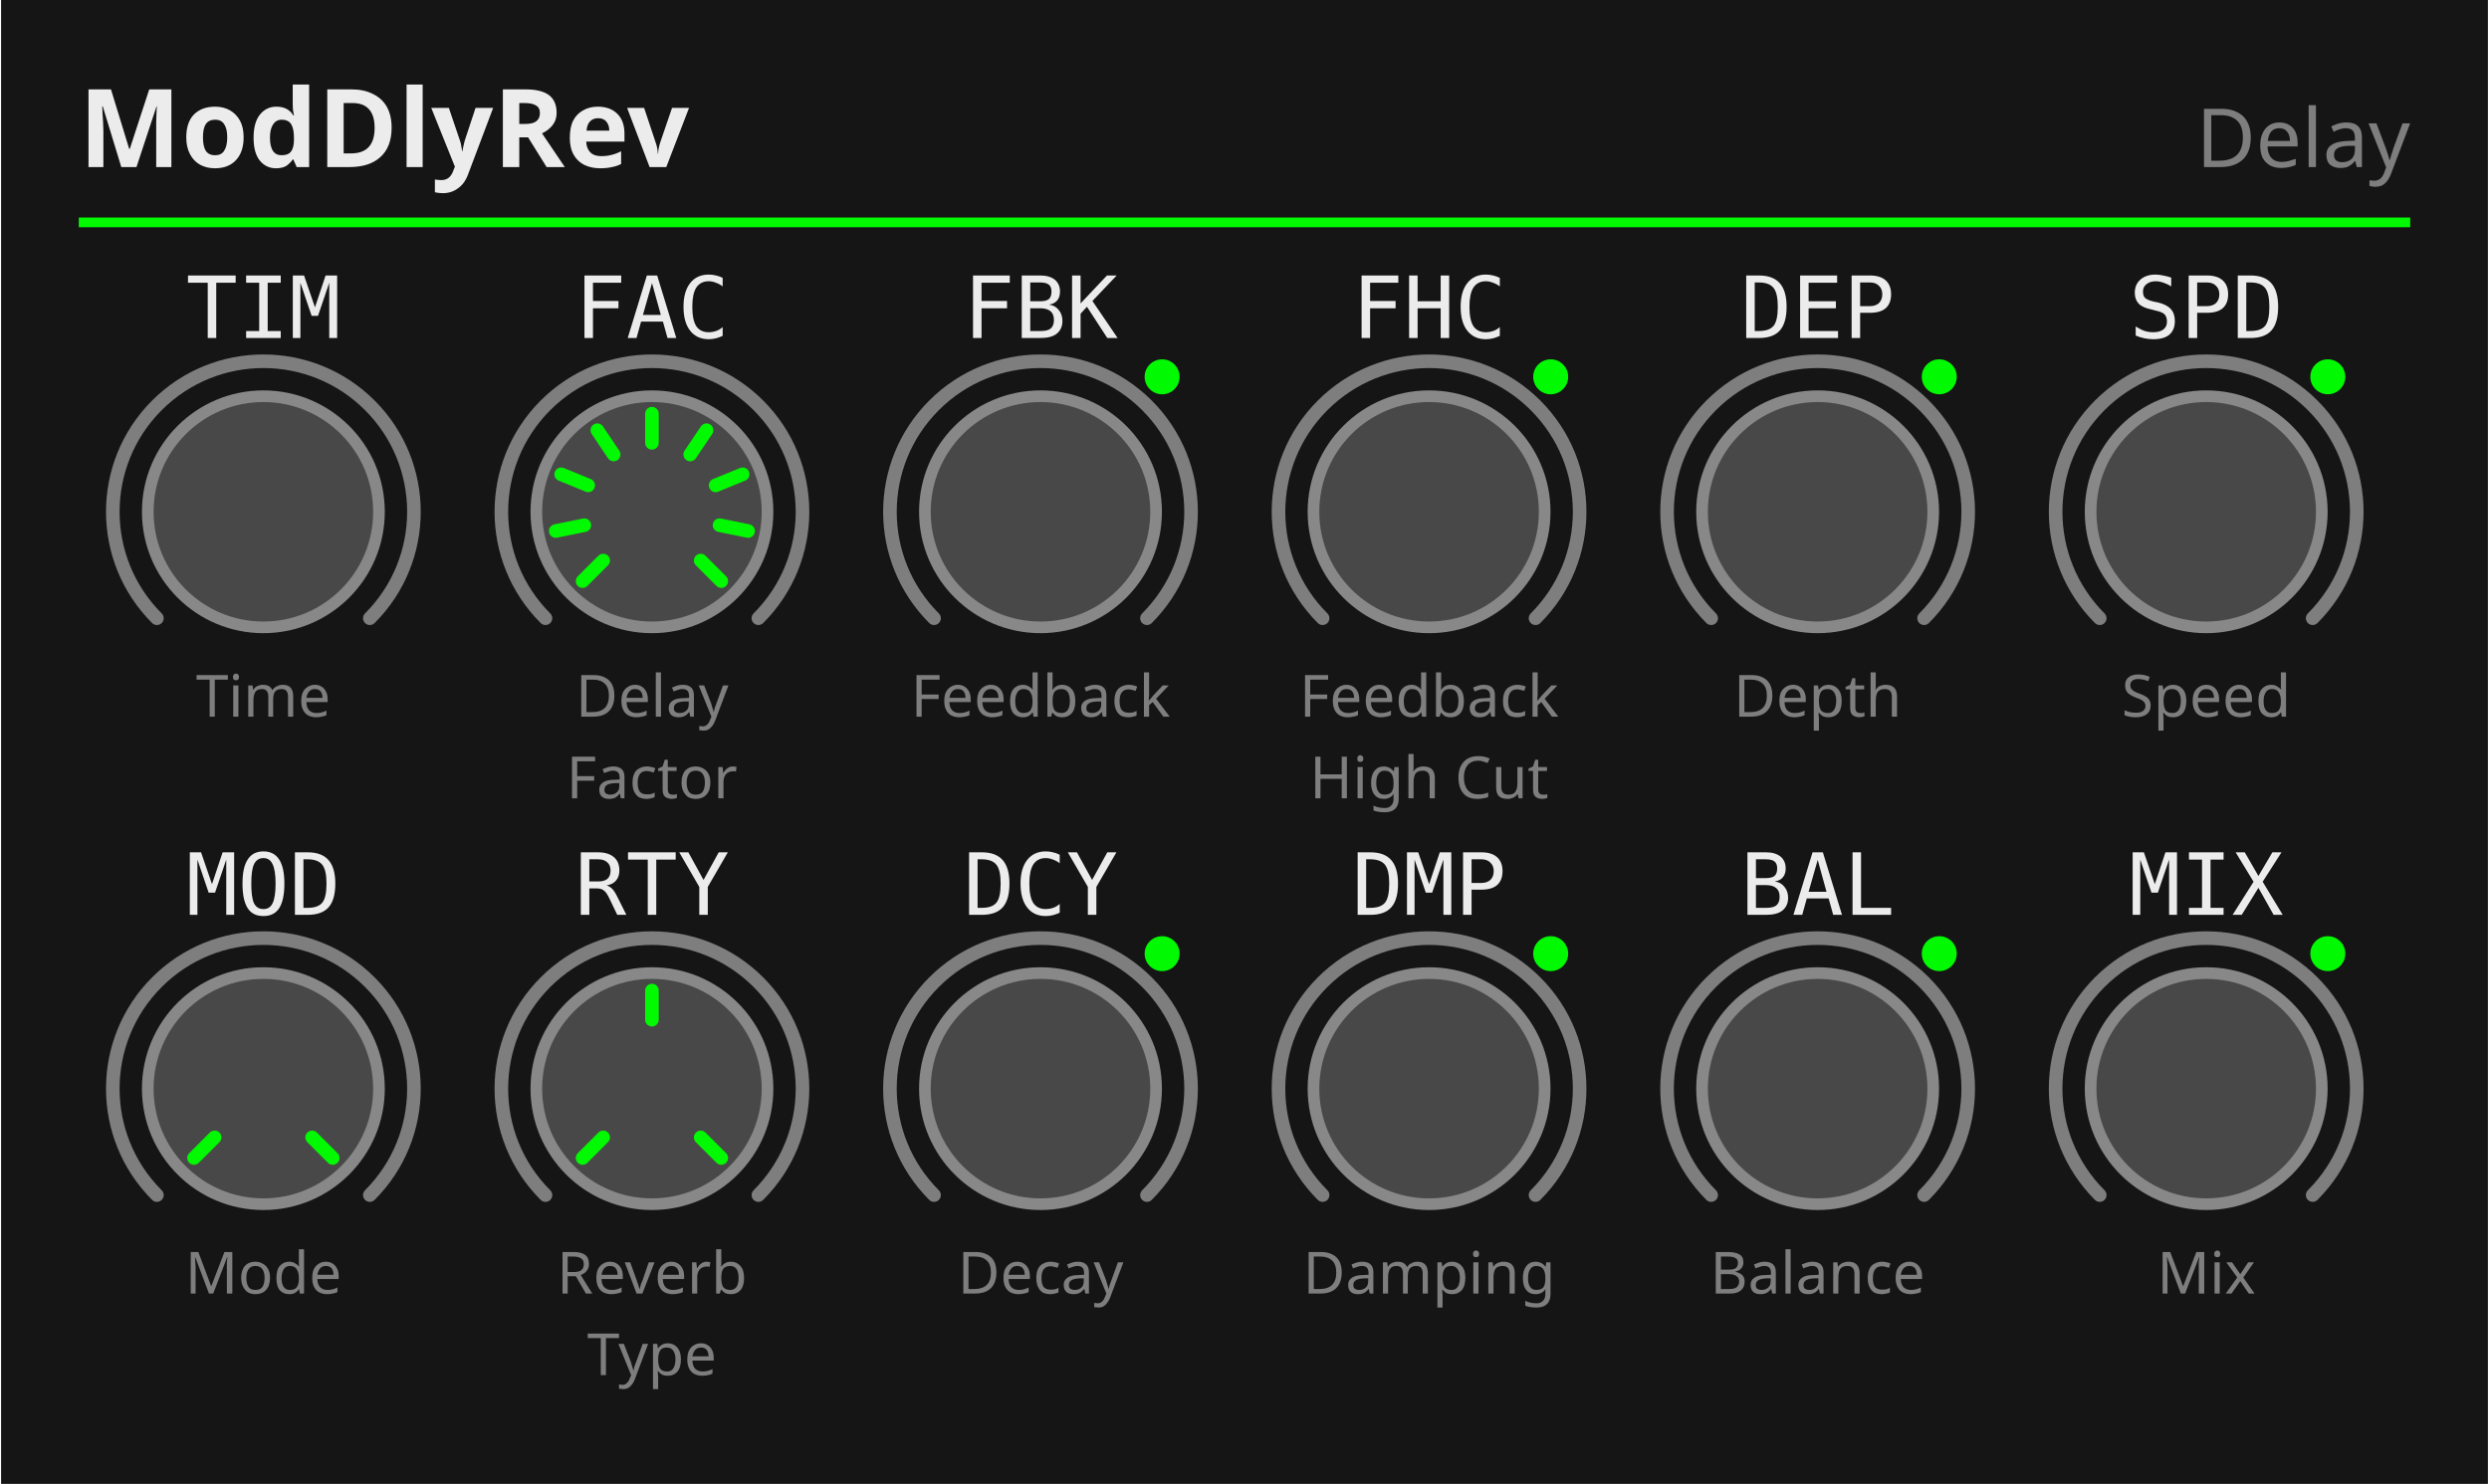
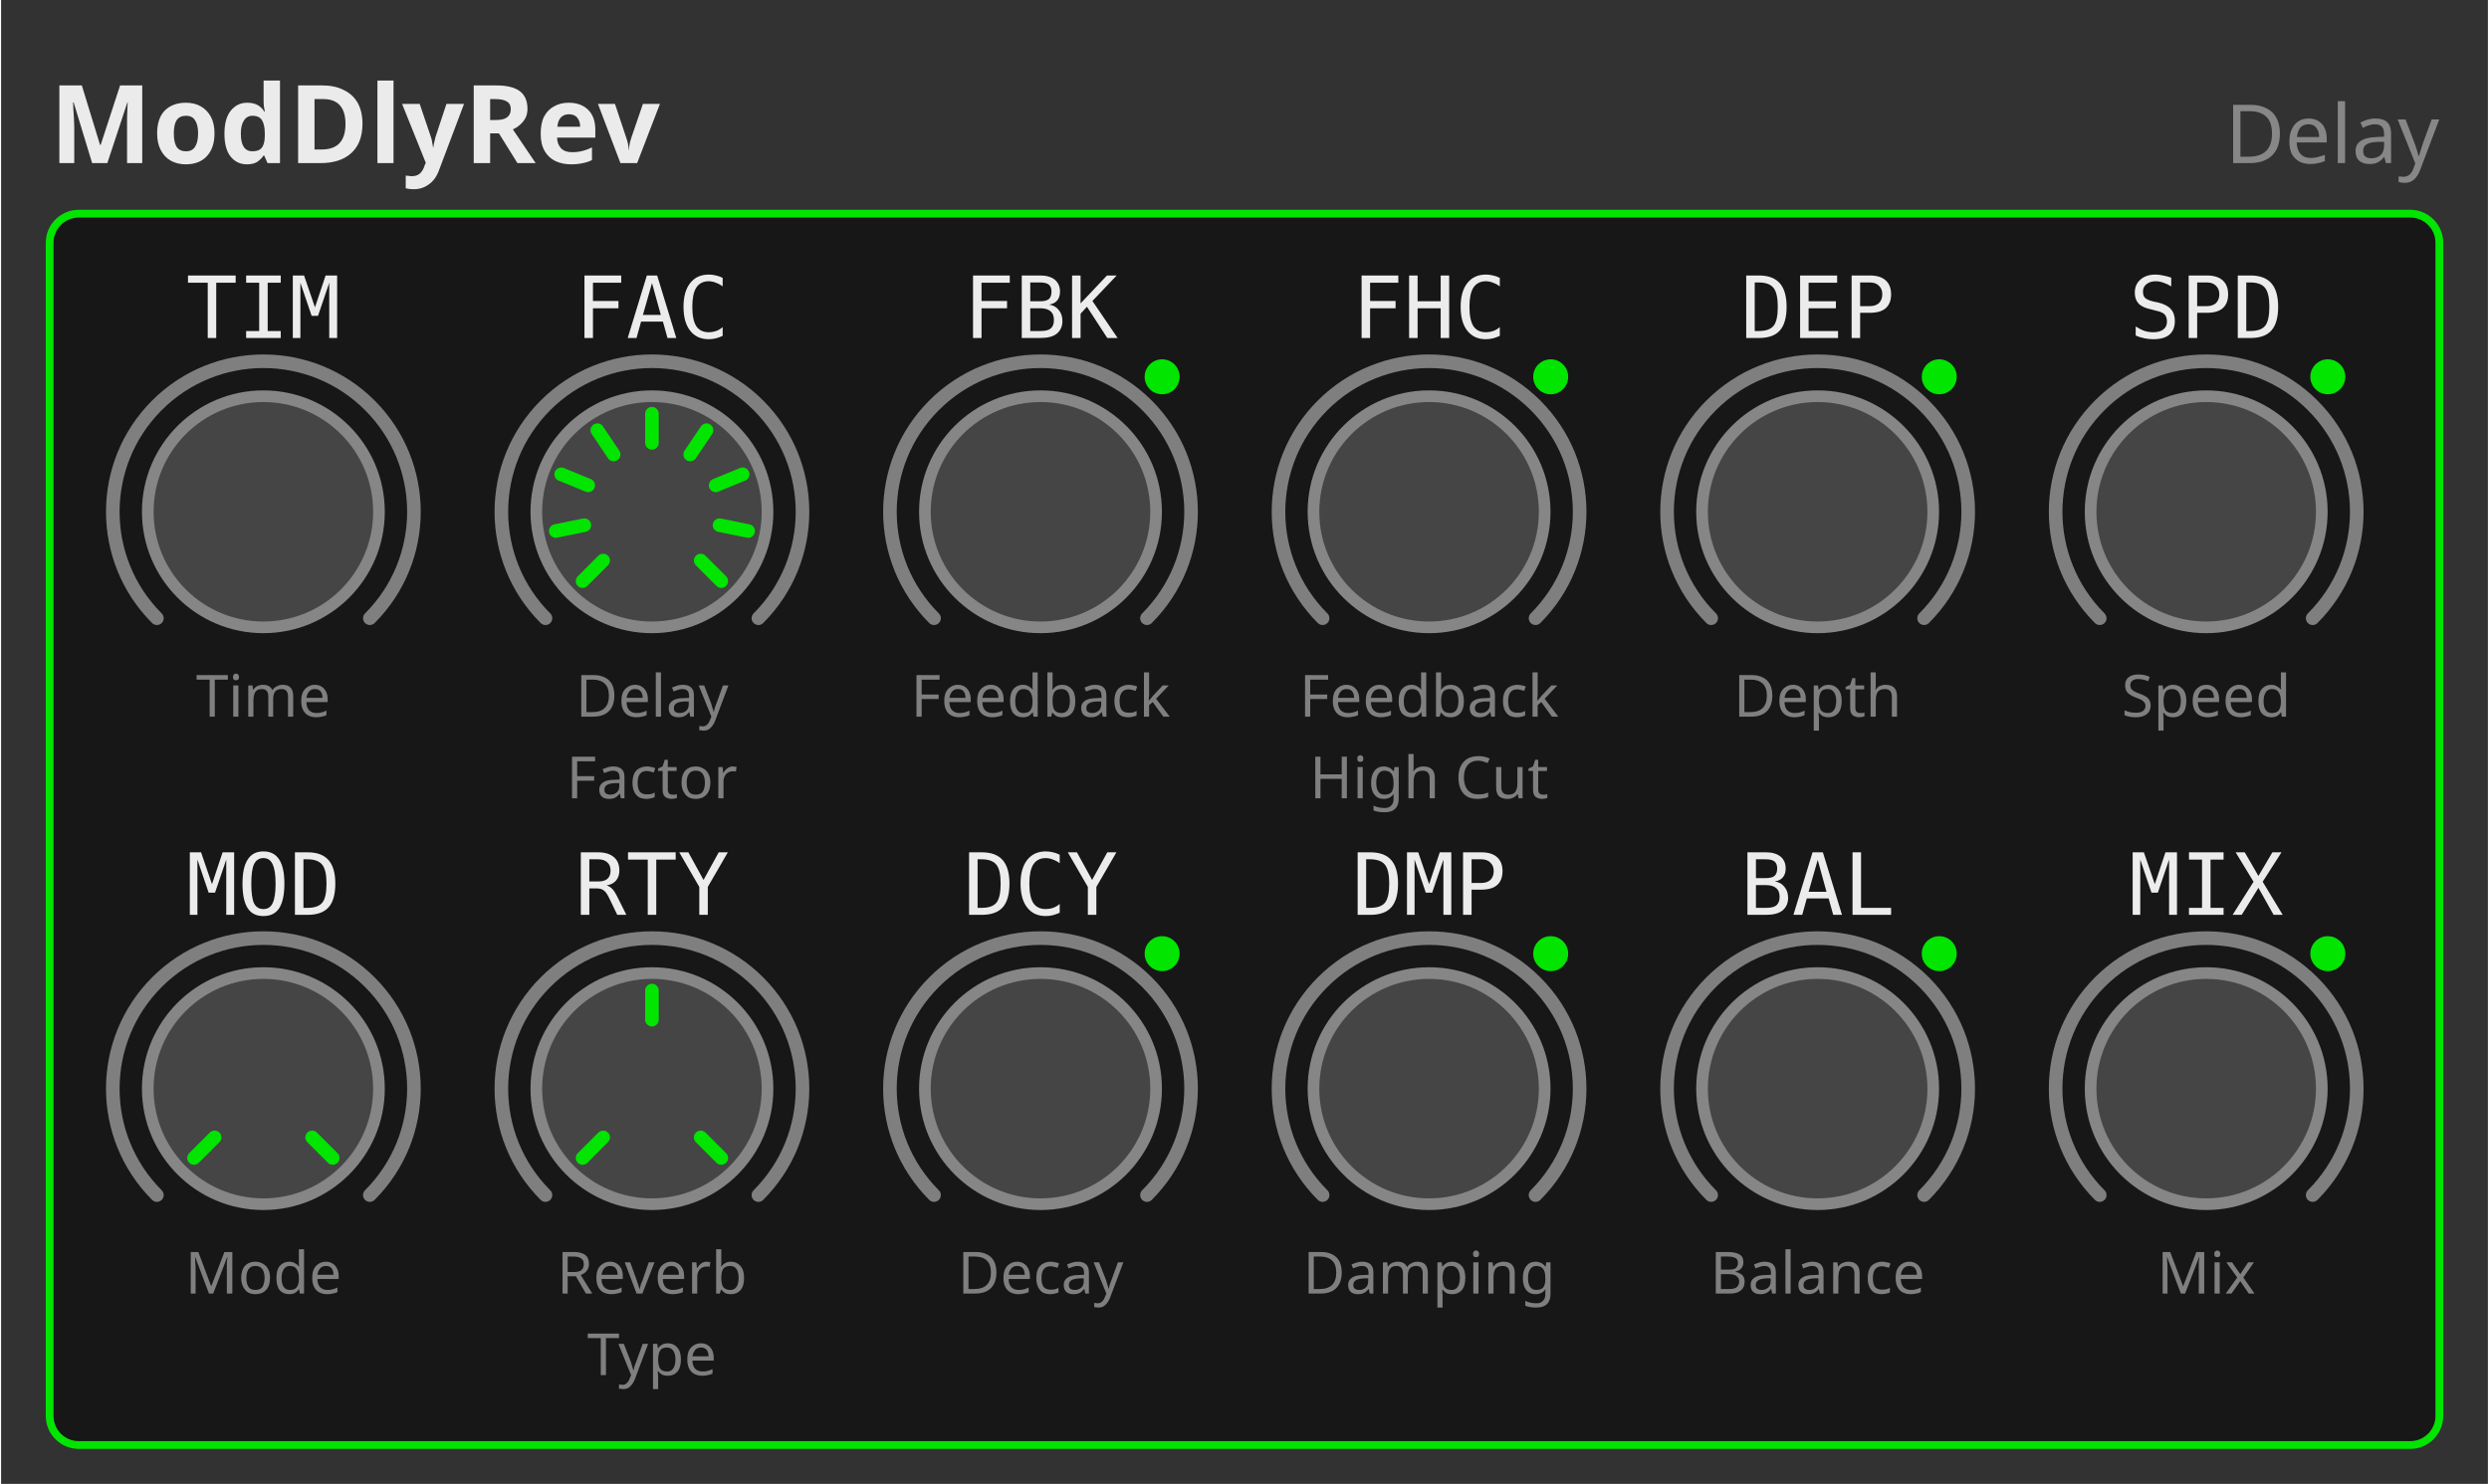
<svg xmlns="http://www.w3.org/2000/svg" viewBox="0 0 128 76.4" width="768" height="458" role="img" aria-label="Modulation, Delay and Reverb front panel" font-family="ui-sans-serif, system-ui, sans-serif">
-   <rect width="128" height="76.4" fill="#151515" />
-   <text x="4" y="8.6" font-size="5.6" font-weight="600" fill="#ececec">ModDlyRev</text>
-   <text x="124" y="8.6" font-size="4.2" text-anchor="end" fill="#7e7e7e">Delay</text>
-   <rect x="4" y="11.2" width="120" height="0.5" fill="#01fa01" />
+   <rect width="128" height="76.4" fill="#323232" />
+   <text x="2.5" y="8.4" font-size="5.6" font-weight="600" fill="#ebebeb">ModDlyRev</text>
+   <text x="125.5" y="8.4" font-size="4.2" text-anchor="end" fill="#878787">Delay</text>
+   <rect x="2.5" y="11.0" width="123.0" height="63.4" rx="1.5" fill="#171717" stroke="#01e501" stroke-width="0.4" />
  <text x="13.50" y="17.40" font-size="4.4" text-anchor="middle" font-family="ui-monospace, SFMono-Regular, Menlo, monospace" fill="#ececec">TIM</text>
-   <path d="M 8.02 31.83 A 7.75 7.75 0 1 1 18.98 31.83" fill="none" stroke="#7e7e7e" stroke-width="0.7" stroke-linecap="round" />
-   <circle cx="13.50" cy="26.35" r="5.95" fill="#484848" stroke="#888888" stroke-width="0.6" />
-   <text x="13.50" y="36.90" font-size="3" text-anchor="middle" fill="#7e7e7e">Time</text>
+   <path d="M 8.02 31.83 A 7.75 7.75 0 1 1 18.98 31.83" fill="none" stroke="#7f7f7f" stroke-width="0.7" stroke-linecap="round" />
+   <circle cx="13.50" cy="26.35" r="5.95" fill="#454545" stroke="#868686" stroke-width="0.6" />
+   <text x="13.50" y="36.90" font-size="3" text-anchor="middle" fill="#7f7f7f">Time</text>
  <text x="33.50" y="17.40" font-size="4.4" text-anchor="middle" font-family="ui-monospace, SFMono-Regular, Menlo, monospace" fill="#ececec">FAC</text>
-   <path d="M 28.02 31.83 A 7.75 7.75 0 1 1 38.98 31.83" fill="none" stroke="#7e7e7e" stroke-width="0.7" stroke-linecap="round" />
-   <circle cx="33.50" cy="26.35" r="5.95" fill="#484848" stroke="#888888" stroke-width="0.6" />
-   <line x1="30.99" y1="28.86" x2="29.93" y2="29.92" stroke="#01fa01" stroke-width="0.7" stroke-linecap="round" />
-   <line x1="30.02" y1="27.04" x2="28.55" y2="27.34" stroke="#01fa01" stroke-width="0.7" stroke-linecap="round" />
-   <line x1="30.22" y1="24.99" x2="28.83" y2="24.42" stroke="#01fa01" stroke-width="0.7" stroke-linecap="round" />
-   <line x1="31.53" y1="23.40" x2="30.69" y2="22.15" stroke="#01fa01" stroke-width="0.7" stroke-linecap="round" />
-   <line x1="33.50" y1="22.80" x2="33.50" y2="21.30" stroke="#01fa01" stroke-width="0.7" stroke-linecap="round" />
-   <line x1="35.47" y1="23.40" x2="36.31" y2="22.15" stroke="#01fa01" stroke-width="0.7" stroke-linecap="round" />
-   <line x1="36.78" y1="24.99" x2="38.17" y2="24.42" stroke="#01fa01" stroke-width="0.7" stroke-linecap="round" />
-   <line x1="36.98" y1="27.04" x2="38.45" y2="27.34" stroke="#01fa01" stroke-width="0.7" stroke-linecap="round" />
-   <line x1="36.01" y1="28.86" x2="37.07" y2="29.92" stroke="#01fa01" stroke-width="0.7" stroke-linecap="round" />
-   <text x="33.50" y="36.90" font-size="3" text-anchor="middle" fill="#7e7e7e">Delay</text>
-   <text x="33.50" y="41.10" font-size="3" text-anchor="middle" fill="#7e7e7e">Factor</text>
+   <path d="M 28.02 31.83 A 7.75 7.75 0 1 1 38.98 31.83" fill="none" stroke="#7f7f7f" stroke-width="0.7" stroke-linecap="round" />
+   <circle cx="33.50" cy="26.35" r="5.95" fill="#454545" stroke="#868686" stroke-width="0.6" />
+   <line x1="30.99" y1="28.86" x2="29.93" y2="29.92" stroke="#01e501" stroke-width="0.7" stroke-linecap="round" />
+   <line x1="30.02" y1="27.04" x2="28.55" y2="27.34" stroke="#01e501" stroke-width="0.7" stroke-linecap="round" />
+   <line x1="30.22" y1="24.99" x2="28.83" y2="24.42" stroke="#01e501" stroke-width="0.7" stroke-linecap="round" />
+   <line x1="31.53" y1="23.40" x2="30.69" y2="22.15" stroke="#01e501" stroke-width="0.7" stroke-linecap="round" />
+   <line x1="33.50" y1="22.80" x2="33.50" y2="21.30" stroke="#01e501" stroke-width="0.7" stroke-linecap="round" />
+   <line x1="35.47" y1="23.40" x2="36.31" y2="22.15" stroke="#01e501" stroke-width="0.7" stroke-linecap="round" />
+   <line x1="36.78" y1="24.99" x2="38.17" y2="24.42" stroke="#01e501" stroke-width="0.7" stroke-linecap="round" />
+   <line x1="36.98" y1="27.04" x2="38.45" y2="27.34" stroke="#01e501" stroke-width="0.7" stroke-linecap="round" />
+   <line x1="36.01" y1="28.86" x2="37.07" y2="29.92" stroke="#01e501" stroke-width="0.7" stroke-linecap="round" />
+   <text x="33.50" y="36.90" font-size="3" text-anchor="middle" fill="#7f7f7f">Delay</text>
+   <text x="33.50" y="41.10" font-size="3" text-anchor="middle" fill="#7f7f7f">Factor</text>
  <text x="53.50" y="17.40" font-size="4.4" text-anchor="middle" font-family="ui-monospace, SFMono-Regular, Menlo, monospace" fill="#ececec">FBK</text>
-   <path d="M 48.02 31.83 A 7.75 7.75 0 1 1 58.98 31.83" fill="none" stroke="#7e7e7e" stroke-width="0.7" stroke-linecap="round" />
-   <circle cx="53.50" cy="26.35" r="5.95" fill="#484848" stroke="#888888" stroke-width="0.6" />
-   <circle cx="59.76" cy="19.40" r="0.9" fill="#01fa01" />
-   <text x="53.50" y="36.90" font-size="3" text-anchor="middle" fill="#7e7e7e">Feedback</text>
+   <path d="M 48.02 31.83 A 7.75 7.75 0 1 1 58.98 31.83" fill="none" stroke="#7f7f7f" stroke-width="0.7" stroke-linecap="round" />
+   <circle cx="53.50" cy="26.35" r="5.95" fill="#454545" stroke="#868686" stroke-width="0.6" />
+   <circle cx="59.76" cy="19.40" r="0.9" fill="#01e501" />
+   <text x="53.50" y="36.90" font-size="3" text-anchor="middle" fill="#7f7f7f">Feedback</text>
  <text x="73.50" y="17.40" font-size="4.4" text-anchor="middle" font-family="ui-monospace, SFMono-Regular, Menlo, monospace" fill="#ececec">FHC</text>
-   <path d="M 68.02 31.83 A 7.75 7.75 0 1 1 78.98 31.83" fill="none" stroke="#7e7e7e" stroke-width="0.7" stroke-linecap="round" />
-   <circle cx="73.50" cy="26.35" r="5.95" fill="#484848" stroke="#888888" stroke-width="0.6" />
-   <circle cx="79.76" cy="19.40" r="0.9" fill="#01fa01" />
-   <text x="73.50" y="36.90" font-size="3" text-anchor="middle" fill="#7e7e7e">Feedback</text>
-   <text x="73.50" y="41.10" font-size="3" text-anchor="middle" fill="#7e7e7e">High Cut</text>
+   <path d="M 68.02 31.83 A 7.75 7.75 0 1 1 78.98 31.83" fill="none" stroke="#7f7f7f" stroke-width="0.7" stroke-linecap="round" />
+   <circle cx="73.50" cy="26.35" r="5.95" fill="#454545" stroke="#868686" stroke-width="0.6" />
+   <circle cx="79.76" cy="19.40" r="0.9" fill="#01e501" />
+   <text x="73.50" y="36.90" font-size="3" text-anchor="middle" fill="#7f7f7f">Feedback</text>
+   <text x="73.50" y="41.10" font-size="3" text-anchor="middle" fill="#7f7f7f">High Cut</text>
  <text x="93.50" y="17.40" font-size="4.4" text-anchor="middle" font-family="ui-monospace, SFMono-Regular, Menlo, monospace" fill="#ececec">DEP</text>
-   <path d="M 88.02 31.83 A 7.75 7.75 0 1 1 98.98 31.83" fill="none" stroke="#7e7e7e" stroke-width="0.7" stroke-linecap="round" />
-   <circle cx="93.50" cy="26.35" r="5.95" fill="#484848" stroke="#888888" stroke-width="0.6" />
-   <circle cx="99.76" cy="19.40" r="0.9" fill="#01fa01" />
-   <text x="93.50" y="36.90" font-size="3" text-anchor="middle" fill="#7e7e7e">Depth</text>
+   <path d="M 88.02 31.83 A 7.75 7.75 0 1 1 98.98 31.83" fill="none" stroke="#7f7f7f" stroke-width="0.7" stroke-linecap="round" />
+   <circle cx="93.50" cy="26.35" r="5.95" fill="#454545" stroke="#868686" stroke-width="0.6" />
+   <circle cx="99.76" cy="19.40" r="0.9" fill="#01e501" />
+   <text x="93.50" y="36.90" font-size="3" text-anchor="middle" fill="#7f7f7f">Depth</text>
  <text x="113.50" y="17.40" font-size="4.4" text-anchor="middle" font-family="ui-monospace, SFMono-Regular, Menlo, monospace" fill="#ececec">SPD</text>
-   <path d="M 108.02 31.83 A 7.75 7.75 0 1 1 118.98 31.83" fill="none" stroke="#7e7e7e" stroke-width="0.7" stroke-linecap="round" />
-   <circle cx="113.50" cy="26.35" r="5.95" fill="#484848" stroke="#888888" stroke-width="0.6" />
-   <circle cx="119.76" cy="19.40" r="0.9" fill="#01fa01" />
-   <text x="113.50" y="36.90" font-size="3" text-anchor="middle" fill="#7e7e7e">Speed</text>
+   <path d="M 108.02 31.83 A 7.75 7.75 0 1 1 118.98 31.83" fill="none" stroke="#7f7f7f" stroke-width="0.7" stroke-linecap="round" />
+   <circle cx="113.50" cy="26.35" r="5.95" fill="#454545" stroke="#868686" stroke-width="0.6" />
+   <circle cx="119.76" cy="19.40" r="0.9" fill="#01e501" />
+   <text x="113.50" y="36.90" font-size="3" text-anchor="middle" fill="#7f7f7f">Speed</text>
  <text x="13.50" y="47.10" font-size="4.4" text-anchor="middle" font-family="ui-monospace, SFMono-Regular, Menlo, monospace" fill="#ececec">MOD</text>
-   <path d="M 8.02 61.53 A 7.75 7.75 0 1 1 18.98 61.53" fill="none" stroke="#7e7e7e" stroke-width="0.7" stroke-linecap="round" />
-   <circle cx="13.50" cy="56.05" r="5.95" fill="#484848" stroke="#888888" stroke-width="0.6" />
-   <line x1="10.99" y1="58.56" x2="9.93" y2="59.62" stroke="#01fa01" stroke-width="0.7" stroke-linecap="round" />
-   <line x1="16.01" y1="58.56" x2="17.07" y2="59.62" stroke="#01fa01" stroke-width="0.7" stroke-linecap="round" />
-   <text x="13.50" y="66.60" font-size="3" text-anchor="middle" fill="#7e7e7e">Mode</text>
+   <path d="M 8.02 61.53 A 7.75 7.75 0 1 1 18.98 61.53" fill="none" stroke="#7f7f7f" stroke-width="0.7" stroke-linecap="round" />
+   <circle cx="13.50" cy="56.05" r="5.95" fill="#454545" stroke="#868686" stroke-width="0.6" />
+   <line x1="10.99" y1="58.56" x2="9.93" y2="59.62" stroke="#01e501" stroke-width="0.7" stroke-linecap="round" />
+   <line x1="16.01" y1="58.56" x2="17.07" y2="59.62" stroke="#01e501" stroke-width="0.7" stroke-linecap="round" />
+   <text x="13.50" y="66.60" font-size="3" text-anchor="middle" fill="#7f7f7f">Mode</text>
  <text x="33.50" y="47.10" font-size="4.4" text-anchor="middle" font-family="ui-monospace, SFMono-Regular, Menlo, monospace" fill="#ececec">RTY</text>
-   <path d="M 28.02 61.53 A 7.75 7.75 0 1 1 38.98 61.53" fill="none" stroke="#7e7e7e" stroke-width="0.7" stroke-linecap="round" />
-   <circle cx="33.50" cy="56.05" r="5.95" fill="#484848" stroke="#888888" stroke-width="0.6" />
-   <line x1="30.99" y1="58.56" x2="29.93" y2="59.62" stroke="#01fa01" stroke-width="0.7" stroke-linecap="round" />
-   <line x1="33.50" y1="52.50" x2="33.50" y2="51.00" stroke="#01fa01" stroke-width="0.7" stroke-linecap="round" />
-   <line x1="36.01" y1="58.56" x2="37.07" y2="59.62" stroke="#01fa01" stroke-width="0.7" stroke-linecap="round" />
-   <text x="33.50" y="66.60" font-size="3" text-anchor="middle" fill="#7e7e7e">Reverb</text>
-   <text x="33.50" y="70.80" font-size="3" text-anchor="middle" fill="#7e7e7e">Type</text>
+   <path d="M 28.02 61.53 A 7.75 7.75 0 1 1 38.98 61.53" fill="none" stroke="#7f7f7f" stroke-width="0.7" stroke-linecap="round" />
+   <circle cx="33.50" cy="56.05" r="5.95" fill="#454545" stroke="#868686" stroke-width="0.6" />
+   <line x1="30.99" y1="58.56" x2="29.93" y2="59.62" stroke="#01e501" stroke-width="0.7" stroke-linecap="round" />
+   <line x1="33.50" y1="52.50" x2="33.50" y2="51.00" stroke="#01e501" stroke-width="0.7" stroke-linecap="round" />
+   <line x1="36.01" y1="58.56" x2="37.07" y2="59.62" stroke="#01e501" stroke-width="0.7" stroke-linecap="round" />
+   <text x="33.50" y="66.60" font-size="3" text-anchor="middle" fill="#7f7f7f">Reverb</text>
+   <text x="33.50" y="70.80" font-size="3" text-anchor="middle" fill="#7f7f7f">Type</text>
  <text x="53.50" y="47.10" font-size="4.4" text-anchor="middle" font-family="ui-monospace, SFMono-Regular, Menlo, monospace" fill="#ececec">DCY</text>
-   <path d="M 48.02 61.53 A 7.75 7.75 0 1 1 58.98 61.53" fill="none" stroke="#7e7e7e" stroke-width="0.7" stroke-linecap="round" />
-   <circle cx="53.50" cy="56.05" r="5.95" fill="#484848" stroke="#888888" stroke-width="0.6" />
-   <circle cx="59.76" cy="49.10" r="0.9" fill="#01fa01" />
-   <text x="53.50" y="66.60" font-size="3" text-anchor="middle" fill="#7e7e7e">Decay</text>
+   <path d="M 48.02 61.53 A 7.75 7.75 0 1 1 58.98 61.53" fill="none" stroke="#7f7f7f" stroke-width="0.7" stroke-linecap="round" />
+   <circle cx="53.50" cy="56.05" r="5.95" fill="#454545" stroke="#868686" stroke-width="0.6" />
+   <circle cx="59.76" cy="49.10" r="0.9" fill="#01e501" />
+   <text x="53.50" y="66.60" font-size="3" text-anchor="middle" fill="#7f7f7f">Decay</text>
  <text x="73.50" y="47.10" font-size="4.4" text-anchor="middle" font-family="ui-monospace, SFMono-Regular, Menlo, monospace" fill="#ececec">DMP</text>
-   <path d="M 68.02 61.53 A 7.75 7.75 0 1 1 78.98 61.53" fill="none" stroke="#7e7e7e" stroke-width="0.7" stroke-linecap="round" />
-   <circle cx="73.50" cy="56.05" r="5.95" fill="#484848" stroke="#888888" stroke-width="0.6" />
-   <circle cx="79.76" cy="49.10" r="0.9" fill="#01fa01" />
-   <text x="73.50" y="66.60" font-size="3" text-anchor="middle" fill="#7e7e7e">Damping</text>
+   <path d="M 68.02 61.53 A 7.75 7.75 0 1 1 78.98 61.53" fill="none" stroke="#7f7f7f" stroke-width="0.7" stroke-linecap="round" />
+   <circle cx="73.50" cy="56.05" r="5.95" fill="#454545" stroke="#868686" stroke-width="0.6" />
+   <circle cx="79.76" cy="49.10" r="0.9" fill="#01e501" />
+   <text x="73.50" y="66.60" font-size="3" text-anchor="middle" fill="#7f7f7f">Damping</text>
  <text x="93.50" y="47.10" font-size="4.4" text-anchor="middle" font-family="ui-monospace, SFMono-Regular, Menlo, monospace" fill="#ececec">BAL</text>
-   <path d="M 88.02 61.53 A 7.75 7.75 0 1 1 98.98 61.53" fill="none" stroke="#7e7e7e" stroke-width="0.7" stroke-linecap="round" />
-   <circle cx="93.50" cy="56.05" r="5.95" fill="#484848" stroke="#888888" stroke-width="0.6" />
-   <circle cx="99.76" cy="49.10" r="0.9" fill="#01fa01" />
-   <text x="93.50" y="66.60" font-size="3" text-anchor="middle" fill="#7e7e7e">Balance</text>
+   <path d="M 88.02 61.53 A 7.75 7.75 0 1 1 98.98 61.53" fill="none" stroke="#7f7f7f" stroke-width="0.7" stroke-linecap="round" />
+   <circle cx="93.50" cy="56.05" r="5.95" fill="#454545" stroke="#868686" stroke-width="0.6" />
+   <circle cx="99.76" cy="49.10" r="0.9" fill="#01e501" />
+   <text x="93.50" y="66.60" font-size="3" text-anchor="middle" fill="#7f7f7f">Balance</text>
  <text x="113.50" y="47.10" font-size="4.4" text-anchor="middle" font-family="ui-monospace, SFMono-Regular, Menlo, monospace" fill="#ececec">MIX</text>
-   <path d="M 108.02 61.53 A 7.75 7.75 0 1 1 118.98 61.53" fill="none" stroke="#7e7e7e" stroke-width="0.7" stroke-linecap="round" />
-   <circle cx="113.50" cy="56.05" r="5.95" fill="#484848" stroke="#888888" stroke-width="0.6" />
-   <circle cx="119.76" cy="49.10" r="0.9" fill="#01fa01" />
-   <text x="113.50" y="66.60" font-size="3" text-anchor="middle" fill="#7e7e7e">Mix</text>
+   <path d="M 108.02 61.53 A 7.75 7.75 0 1 1 118.98 61.53" fill="none" stroke="#7f7f7f" stroke-width="0.7" stroke-linecap="round" />
+   <circle cx="113.50" cy="56.05" r="5.95" fill="#454545" stroke="#868686" stroke-width="0.6" />
+   <circle cx="119.76" cy="49.10" r="0.9" fill="#01e501" />
+   <text x="113.50" y="66.60" font-size="3" text-anchor="middle" fill="#7f7f7f">Mix</text>
</svg>
